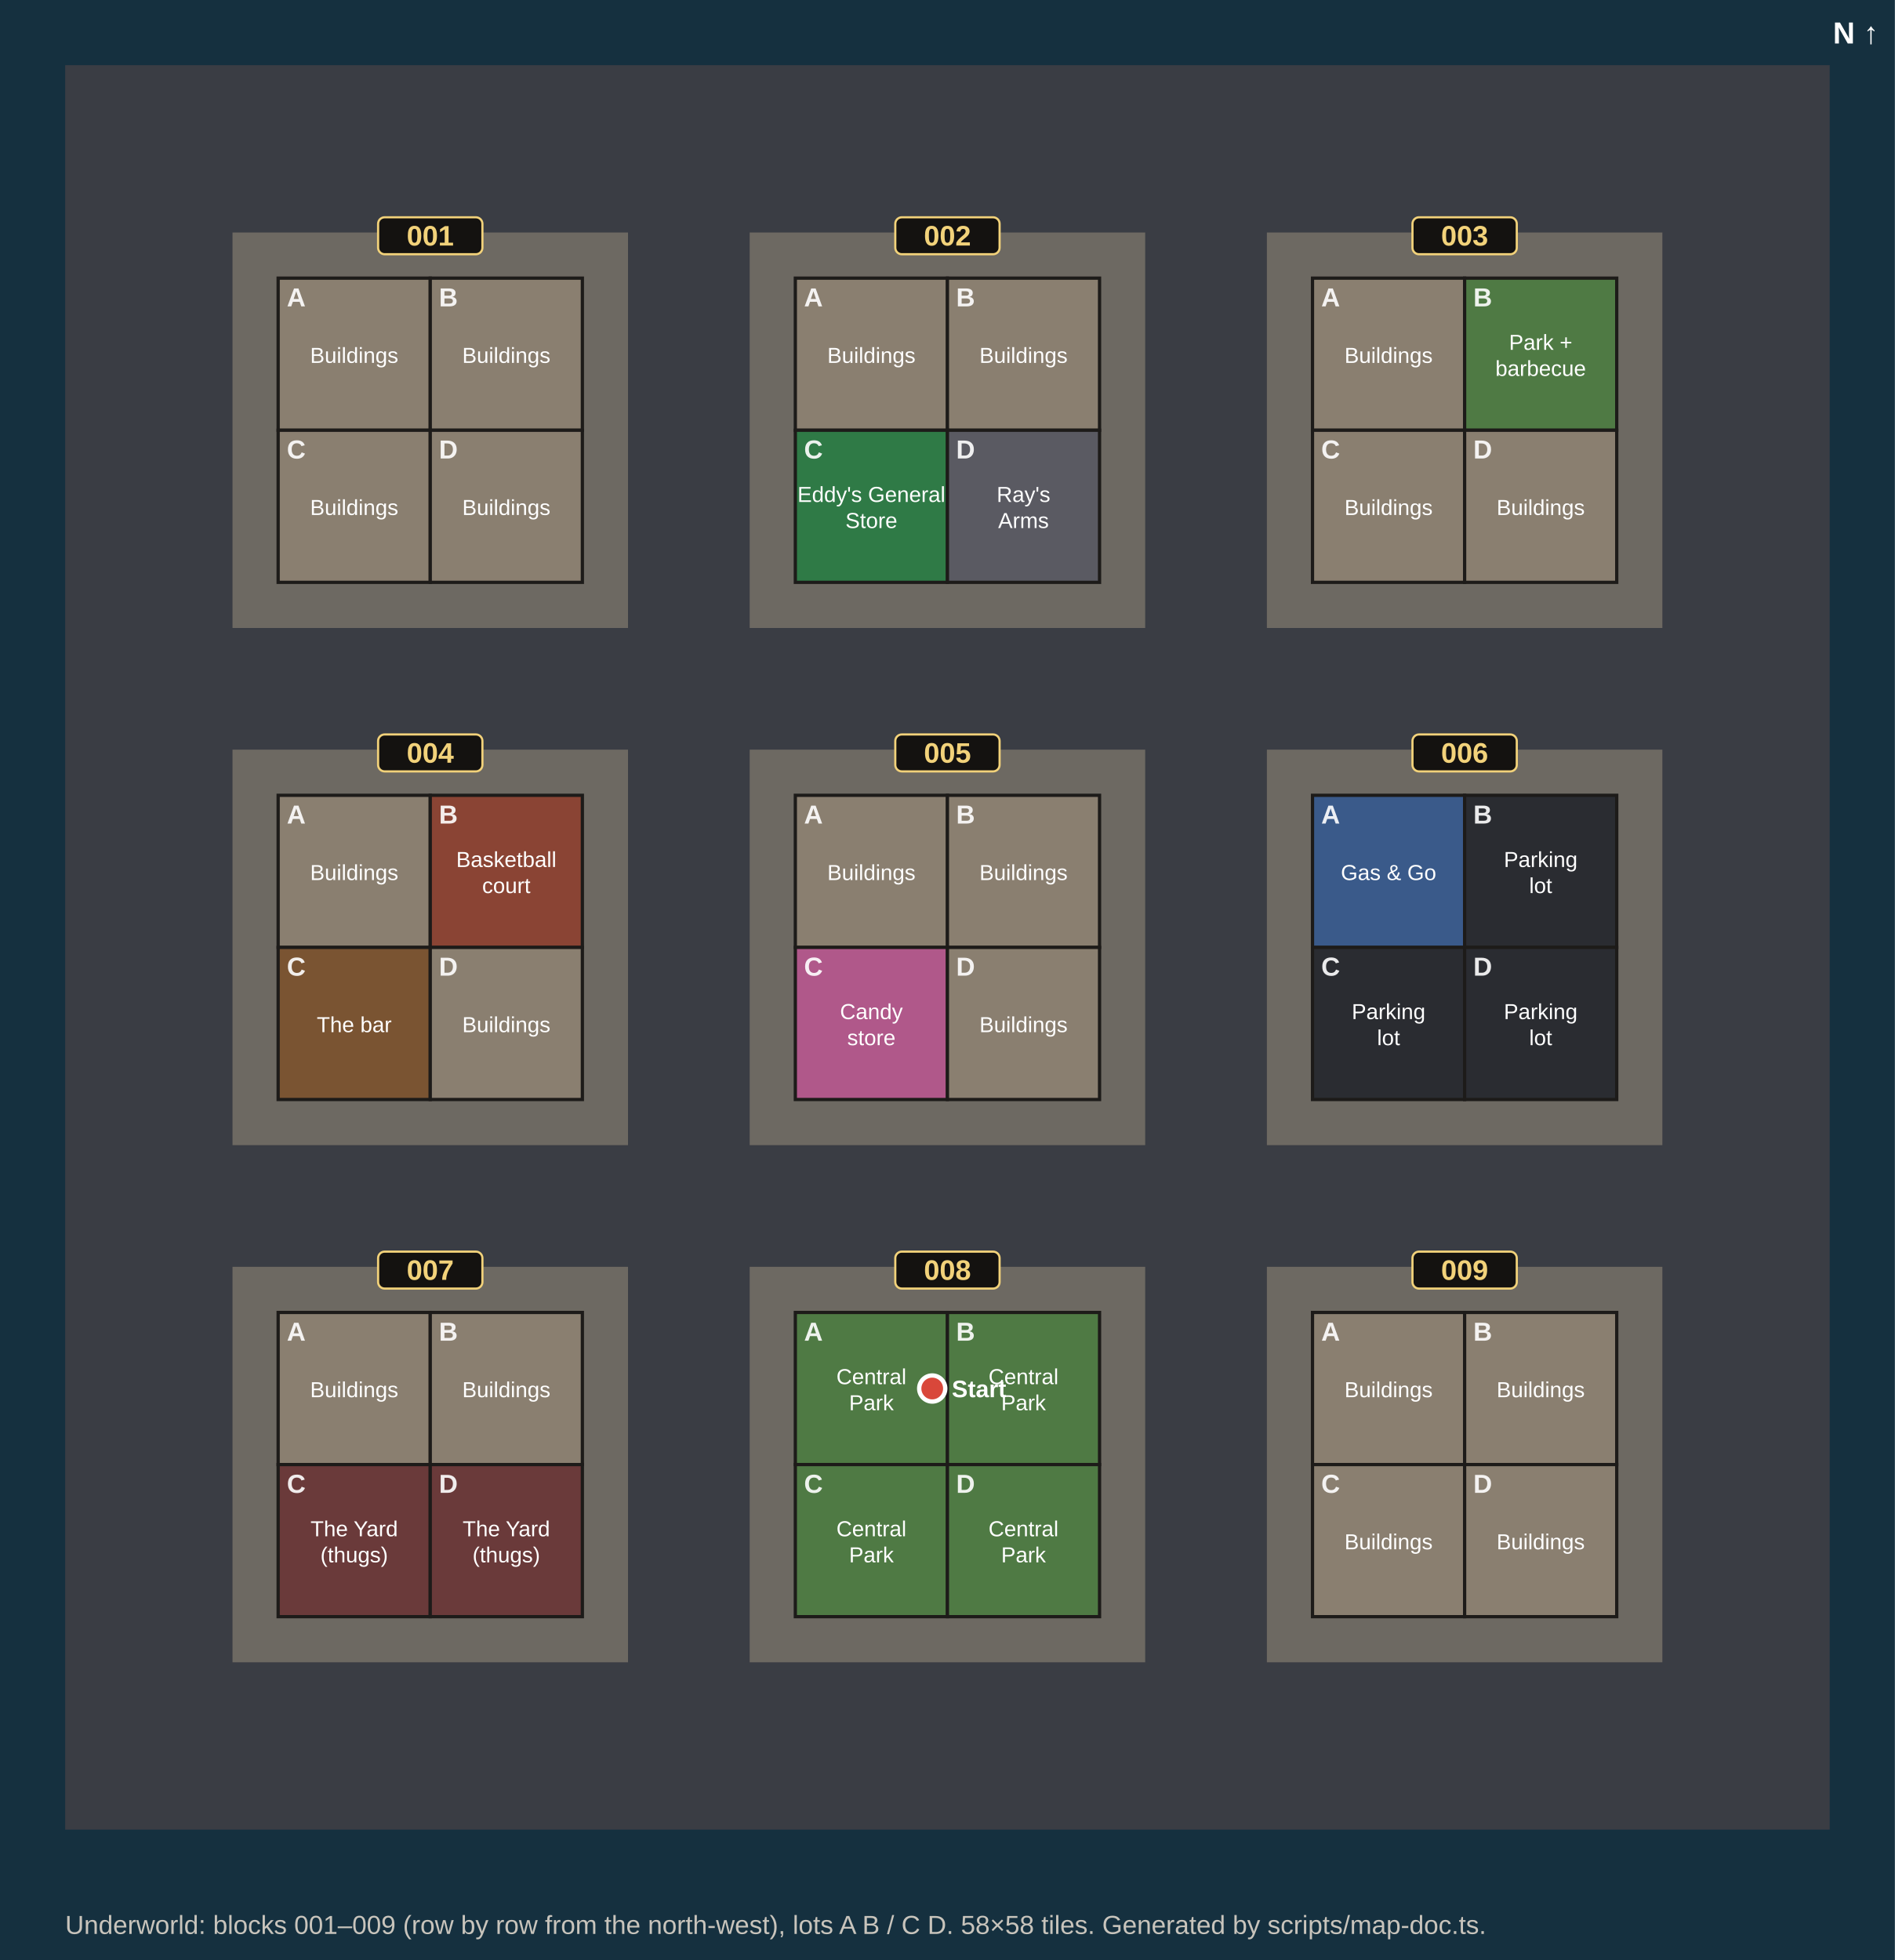
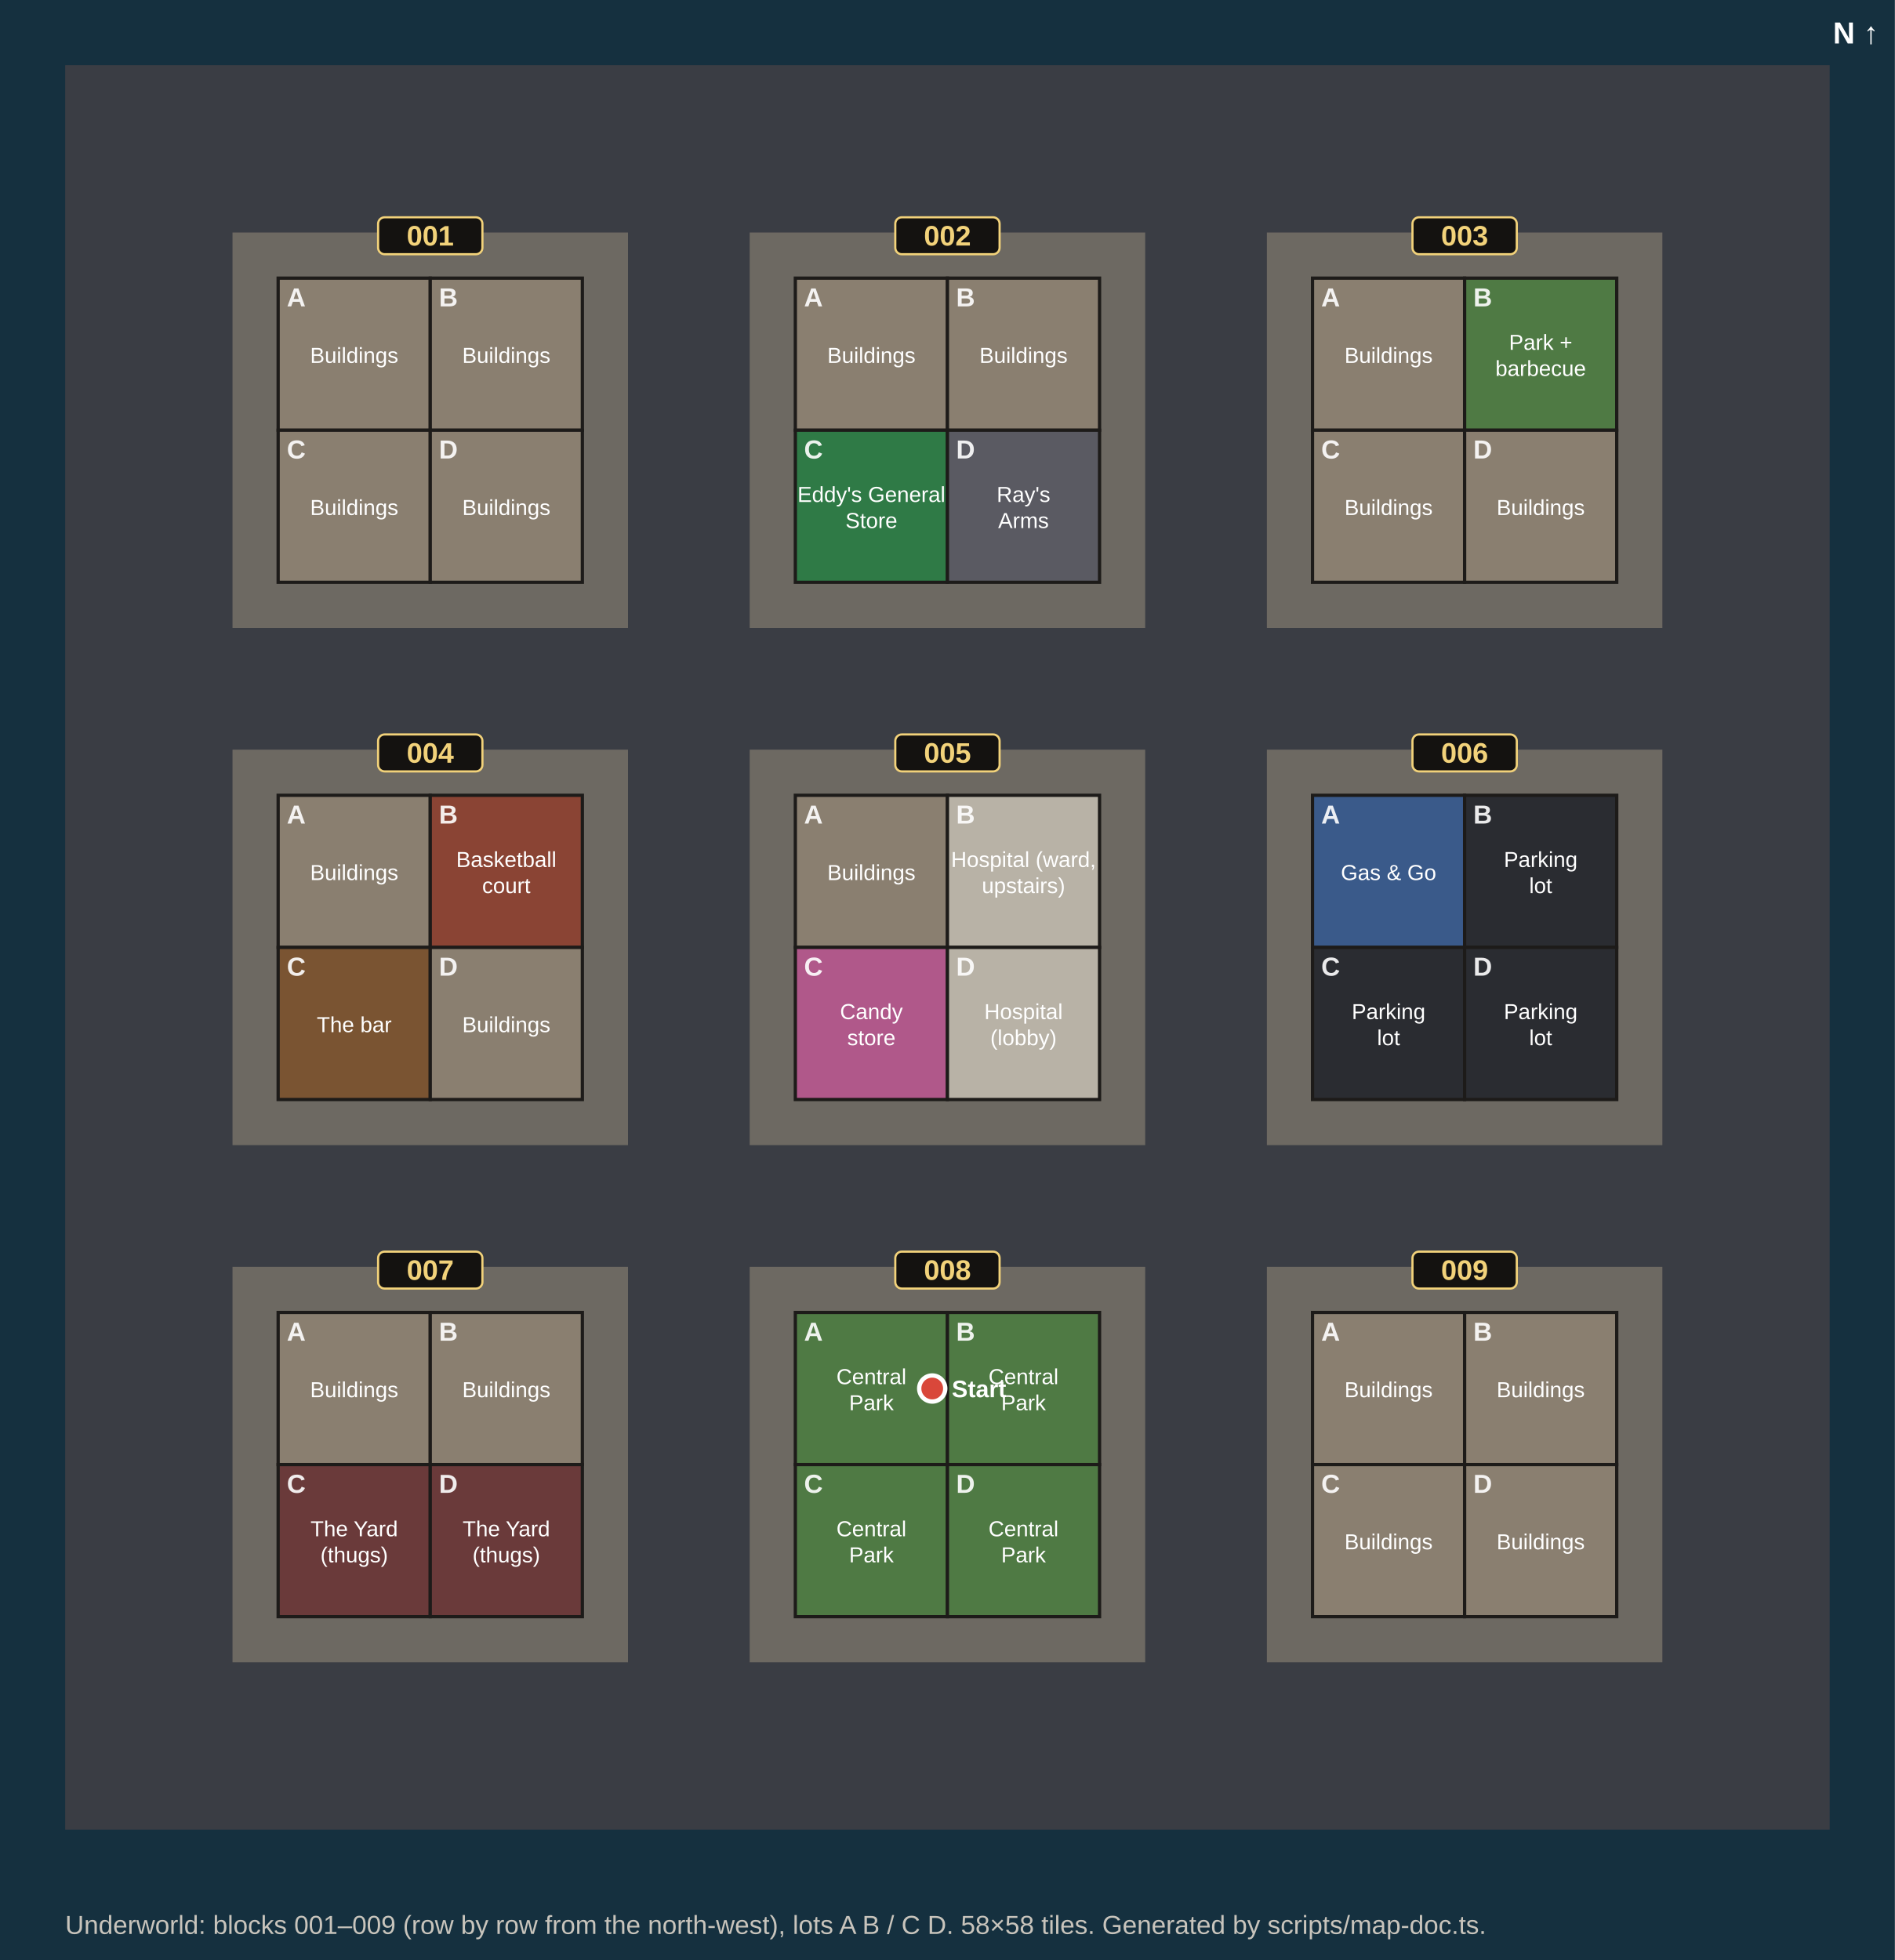
<svg xmlns="http://www.w3.org/2000/svg" width="872" height="902" viewBox="0 0 872 902" font-family="Arial, Helvetica, sans-serif">
  <rect width="872" height="902" fill="#15303f" />
  <rect x="30" y="30" width="812" height="812" fill="#3a3d44" />
  <rect x="107" y="107" width="182" height="182" fill="#6d6962" />
  <rect x="107" y="345" width="182" height="182" fill="#6d6962" />
  <rect x="107" y="583" width="182" height="182" fill="#6d6962" />
  <rect x="345" y="107" width="182" height="182" fill="#6d6962" />
  <rect x="345" y="345" width="182" height="182" fill="#6d6962" />
  <rect x="345" y="583" width="182" height="182" fill="#6d6962" />
  <rect x="583" y="107" width="182" height="182" fill="#6d6962" />
  <rect x="583" y="345" width="182" height="182" fill="#6d6962" />
  <rect x="583" y="583" width="182" height="182" fill="#6d6962" />
  <rect x="128" y="128" width="70" height="70" fill="#8a7f70" stroke="#1d1b19" stroke-width="1.5" />
  <rect x="198" y="128" width="70" height="70" fill="#8a7f70" stroke="#1d1b19" stroke-width="1.5" />
  <rect x="128" y="198" width="70" height="70" fill="#8a7f70" stroke="#1d1b19" stroke-width="1.5" />
  <rect x="198" y="198" width="70" height="70" fill="#8a7f70" stroke="#1d1b19" stroke-width="1.5" />
  <rect x="128" y="366" width="70" height="70" fill="#8a7f70" stroke="#1d1b19" stroke-width="1.5" />
  <rect x="198" y="366" width="70" height="70" fill="#8a4434" stroke="#1d1b19" stroke-width="1.5" />
  <rect x="128" y="436" width="70" height="70" fill="#7a5432" stroke="#1d1b19" stroke-width="1.5" />
  <rect x="198" y="436" width="70" height="70" fill="#8a7f70" stroke="#1d1b19" stroke-width="1.5" />
  <rect x="128" y="604" width="70" height="70" fill="#8a7f70" stroke="#1d1b19" stroke-width="1.5" />
  <rect x="198" y="604" width="70" height="70" fill="#8a7f70" stroke="#1d1b19" stroke-width="1.5" />
  <rect x="128" y="674" width="70" height="70" fill="#6a3a3a" stroke="#1d1b19" stroke-width="1.5" />
  <rect x="198" y="674" width="70" height="70" fill="#6a3a3a" stroke="#1d1b19" stroke-width="1.5" />
  <rect x="366" y="128" width="70" height="70" fill="#8a7f70" stroke="#1d1b19" stroke-width="1.5" />
  <rect x="436" y="128" width="70" height="70" fill="#8a7f70" stroke="#1d1b19" stroke-width="1.5" />
  <rect x="366" y="198" width="70" height="70" fill="#2f7a46" stroke="#1d1b19" stroke-width="1.5" />
  <rect x="436" y="198" width="70" height="70" fill="#5a5a62" stroke="#1d1b19" stroke-width="1.5" />
  <rect x="366" y="366" width="70" height="70" fill="#8a7f70" stroke="#1d1b19" stroke-width="1.5" />
-   <rect x="436" y="366" width="70" height="70" fill="#8a7f70" stroke="#1d1b19" stroke-width="1.5" />
+   <rect x="436" y="366" width="70" height="70" fill="#b8b2a6" stroke="#1d1b19" stroke-width="1.5" />
  <rect x="366" y="436" width="70" height="70" fill="#b0588a" stroke="#1d1b19" stroke-width="1.5" />
-   <rect x="436" y="436" width="70" height="70" fill="#8a7f70" stroke="#1d1b19" stroke-width="1.5" />
+   <rect x="436" y="436" width="70" height="70" fill="#b8b2a6" stroke="#1d1b19" stroke-width="1.5" />
  <rect x="366" y="604" width="70" height="70" fill="#4f7a44" stroke="#1d1b19" stroke-width="1.5" />
  <rect x="436" y="604" width="70" height="70" fill="#4f7a44" stroke="#1d1b19" stroke-width="1.5" />
  <rect x="366" y="674" width="70" height="70" fill="#4f7a44" stroke="#1d1b19" stroke-width="1.5" />
  <rect x="436" y="674" width="70" height="70" fill="#4f7a44" stroke="#1d1b19" stroke-width="1.5" />
  <rect x="604" y="128" width="70" height="70" fill="#8a7f70" stroke="#1d1b19" stroke-width="1.5" />
  <rect x="674" y="128" width="70" height="70" fill="#4f7a44" stroke="#1d1b19" stroke-width="1.5" />
  <rect x="604" y="198" width="70" height="70" fill="#8a7f70" stroke="#1d1b19" stroke-width="1.5" />
  <rect x="674" y="198" width="70" height="70" fill="#8a7f70" stroke="#1d1b19" stroke-width="1.5" />
  <rect x="604" y="366" width="70" height="70" fill="#3a5a8a" stroke="#1d1b19" stroke-width="1.5" />
  <rect x="674" y="366" width="70" height="70" fill="#2a2c31" stroke="#1d1b19" stroke-width="1.5" />
  <rect x="604" y="436" width="70" height="70" fill="#2a2c31" stroke="#1d1b19" stroke-width="1.5" />
  <rect x="674" y="436" width="70" height="70" fill="#2a2c31" stroke="#1d1b19" stroke-width="1.5" />
  <rect x="604" y="604" width="70" height="70" fill="#8a7f70" stroke="#1d1b19" stroke-width="1.5" />
  <rect x="674" y="604" width="70" height="70" fill="#8a7f70" stroke="#1d1b19" stroke-width="1.5" />
  <rect x="604" y="674" width="70" height="70" fill="#8a7f70" stroke="#1d1b19" stroke-width="1.5" />
  <rect x="674" y="674" width="70" height="70" fill="#8a7f70" stroke="#1d1b19" stroke-width="1.5" />
  <text x="132" y="141" font-size="12" font-weight="700" fill="#ffffff" opacity="0.9">A</text>
  <text x="163" y="167" font-size="10" text-anchor="middle" fill="#ffffff">Buildings</text>
  <text x="202" y="141" font-size="12" font-weight="700" fill="#ffffff" opacity="0.9">B</text>
  <text x="233" y="167" font-size="10" text-anchor="middle" fill="#ffffff">Buildings</text>
  <text x="132" y="211" font-size="12" font-weight="700" fill="#ffffff" opacity="0.9">C</text>
  <text x="163" y="237" font-size="10" text-anchor="middle" fill="#ffffff">Buildings</text>
  <text x="202" y="211" font-size="12" font-weight="700" fill="#ffffff" opacity="0.9">D</text>
  <text x="233" y="237" font-size="10" text-anchor="middle" fill="#ffffff">Buildings</text>
  <text x="132" y="379" font-size="12" font-weight="700" fill="#ffffff" opacity="0.9">A</text>
  <text x="163" y="405" font-size="10" text-anchor="middle" fill="#ffffff">Buildings</text>
  <text x="202" y="379" font-size="12" font-weight="700" fill="#ffffff" opacity="0.9">B</text>
  <text x="233" y="399" font-size="10" text-anchor="middle" fill="#ffffff">Basketball</text>
  <text x="233" y="411" font-size="10" text-anchor="middle" fill="#ffffff">court</text>
  <text x="132" y="449" font-size="12" font-weight="700" fill="#ffffff" opacity="0.9">C</text>
  <text x="163" y="475" font-size="10" text-anchor="middle" fill="#ffffff">The bar</text>
  <text x="202" y="449" font-size="12" font-weight="700" fill="#ffffff" opacity="0.9">D</text>
  <text x="233" y="475" font-size="10" text-anchor="middle" fill="#ffffff">Buildings</text>
  <text x="132" y="617" font-size="12" font-weight="700" fill="#ffffff" opacity="0.9">A</text>
  <text x="163" y="643" font-size="10" text-anchor="middle" fill="#ffffff">Buildings</text>
  <text x="202" y="617" font-size="12" font-weight="700" fill="#ffffff" opacity="0.9">B</text>
  <text x="233" y="643" font-size="10" text-anchor="middle" fill="#ffffff">Buildings</text>
  <text x="132" y="687" font-size="12" font-weight="700" fill="#ffffff" opacity="0.9">C</text>
  <text x="163" y="707" font-size="10" text-anchor="middle" fill="#ffffff">The Yard</text>
  <text x="163" y="719" font-size="10" text-anchor="middle" fill="#ffffff">(thugs)</text>
  <text x="202" y="687" font-size="12" font-weight="700" fill="#ffffff" opacity="0.9">D</text>
  <text x="233" y="707" font-size="10" text-anchor="middle" fill="#ffffff">The Yard</text>
  <text x="233" y="719" font-size="10" text-anchor="middle" fill="#ffffff">(thugs)</text>
  <text x="370" y="141" font-size="12" font-weight="700" fill="#ffffff" opacity="0.9">A</text>
  <text x="401" y="167" font-size="10" text-anchor="middle" fill="#ffffff">Buildings</text>
  <text x="440" y="141" font-size="12" font-weight="700" fill="#ffffff" opacity="0.9">B</text>
  <text x="471" y="167" font-size="10" text-anchor="middle" fill="#ffffff">Buildings</text>
  <text x="370" y="211" font-size="12" font-weight="700" fill="#ffffff" opacity="0.9">C</text>
  <text x="401" y="231" font-size="10" text-anchor="middle" fill="#ffffff">Eddy's General</text>
  <text x="401" y="243" font-size="10" text-anchor="middle" fill="#ffffff">Store</text>
  <text x="440" y="211" font-size="12" font-weight="700" fill="#ffffff" opacity="0.9">D</text>
  <text x="471" y="231" font-size="10" text-anchor="middle" fill="#ffffff">Ray's</text>
  <text x="471" y="243" font-size="10" text-anchor="middle" fill="#ffffff">Arms</text>
  <text x="370" y="379" font-size="12" font-weight="700" fill="#ffffff" opacity="0.9">A</text>
  <text x="401" y="405" font-size="10" text-anchor="middle" fill="#ffffff">Buildings</text>
  <text x="440" y="379" font-size="12" font-weight="700" fill="#ffffff" opacity="0.9">B</text>
-   <text x="471" y="405" font-size="10" text-anchor="middle" fill="#ffffff">Buildings</text>
+   <text x="471" y="399" font-size="10" text-anchor="middle" fill="#ffffff">Hospital (ward,</text>
+   <text x="471" y="411" font-size="10" text-anchor="middle" fill="#ffffff">upstairs)</text>
  <text x="370" y="449" font-size="12" font-weight="700" fill="#ffffff" opacity="0.9">C</text>
  <text x="401" y="469" font-size="10" text-anchor="middle" fill="#ffffff">Candy</text>
  <text x="401" y="481" font-size="10" text-anchor="middle" fill="#ffffff">store</text>
  <text x="440" y="449" font-size="12" font-weight="700" fill="#ffffff" opacity="0.9">D</text>
-   <text x="471" y="475" font-size="10" text-anchor="middle" fill="#ffffff">Buildings</text>
+   <text x="471" y="469" font-size="10" text-anchor="middle" fill="#ffffff">Hospital</text>
+   <text x="471" y="481" font-size="10" text-anchor="middle" fill="#ffffff">(lobby)</text>
  <text x="370" y="617" font-size="12" font-weight="700" fill="#ffffff" opacity="0.9">A</text>
  <text x="401" y="637" font-size="10" text-anchor="middle" fill="#ffffff">Central</text>
  <text x="401" y="649" font-size="10" text-anchor="middle" fill="#ffffff">Park</text>
  <text x="440" y="617" font-size="12" font-weight="700" fill="#ffffff" opacity="0.9">B</text>
  <text x="471" y="637" font-size="10" text-anchor="middle" fill="#ffffff">Central</text>
  <text x="471" y="649" font-size="10" text-anchor="middle" fill="#ffffff">Park</text>
  <text x="370" y="687" font-size="12" font-weight="700" fill="#ffffff" opacity="0.9">C</text>
  <text x="401" y="707" font-size="10" text-anchor="middle" fill="#ffffff">Central</text>
  <text x="401" y="719" font-size="10" text-anchor="middle" fill="#ffffff">Park</text>
  <text x="440" y="687" font-size="12" font-weight="700" fill="#ffffff" opacity="0.9">D</text>
  <text x="471" y="707" font-size="10" text-anchor="middle" fill="#ffffff">Central</text>
  <text x="471" y="719" font-size="10" text-anchor="middle" fill="#ffffff">Park</text>
  <text x="608" y="141" font-size="12" font-weight="700" fill="#ffffff" opacity="0.9">A</text>
  <text x="639" y="167" font-size="10" text-anchor="middle" fill="#ffffff">Buildings</text>
  <text x="678" y="141" font-size="12" font-weight="700" fill="#ffffff" opacity="0.9">B</text>
  <text x="709" y="161" font-size="10" text-anchor="middle" fill="#ffffff">Park +</text>
  <text x="709" y="173" font-size="10" text-anchor="middle" fill="#ffffff">barbecue</text>
  <text x="608" y="211" font-size="12" font-weight="700" fill="#ffffff" opacity="0.9">C</text>
  <text x="639" y="237" font-size="10" text-anchor="middle" fill="#ffffff">Buildings</text>
  <text x="678" y="211" font-size="12" font-weight="700" fill="#ffffff" opacity="0.9">D</text>
  <text x="709" y="237" font-size="10" text-anchor="middle" fill="#ffffff">Buildings</text>
  <text x="608" y="379" font-size="12" font-weight="700" fill="#ffffff" opacity="0.9">A</text>
  <text x="639" y="405" font-size="10" text-anchor="middle" fill="#ffffff">Gas &amp; Go</text>
  <text x="678" y="379" font-size="12" font-weight="700" fill="#ffffff" opacity="0.9">B</text>
  <text x="709" y="399" font-size="10" text-anchor="middle" fill="#ffffff">Parking</text>
  <text x="709" y="411" font-size="10" text-anchor="middle" fill="#ffffff">lot</text>
  <text x="608" y="449" font-size="12" font-weight="700" fill="#ffffff" opacity="0.9">C</text>
  <text x="639" y="469" font-size="10" text-anchor="middle" fill="#ffffff">Parking</text>
  <text x="639" y="481" font-size="10" text-anchor="middle" fill="#ffffff">lot</text>
  <text x="678" y="449" font-size="12" font-weight="700" fill="#ffffff" opacity="0.9">D</text>
  <text x="709" y="469" font-size="10" text-anchor="middle" fill="#ffffff">Parking</text>
  <text x="709" y="481" font-size="10" text-anchor="middle" fill="#ffffff">lot</text>
  <text x="608" y="617" font-size="12" font-weight="700" fill="#ffffff" opacity="0.9">A</text>
  <text x="639" y="643" font-size="10" text-anchor="middle" fill="#ffffff">Buildings</text>
  <text x="678" y="617" font-size="12" font-weight="700" fill="#ffffff" opacity="0.9">B</text>
  <text x="709" y="643" font-size="10" text-anchor="middle" fill="#ffffff">Buildings</text>
  <text x="608" y="687" font-size="12" font-weight="700" fill="#ffffff" opacity="0.9">C</text>
  <text x="639" y="713" font-size="10" text-anchor="middle" fill="#ffffff">Buildings</text>
  <text x="678" y="687" font-size="12" font-weight="700" fill="#ffffff" opacity="0.9">D</text>
  <text x="709" y="713" font-size="10" text-anchor="middle" fill="#ffffff">Buildings</text>
  <rect x="174" y="100" width="48" height="17" rx="3" fill="#141210" stroke="#f2d27a" />
  <text x="198" y="113" font-size="13" font-weight="700" text-anchor="middle" fill="#f2d27a">001</text>
  <rect x="174" y="338" width="48" height="17" rx="3" fill="#141210" stroke="#f2d27a" />
  <text x="198" y="351" font-size="13" font-weight="700" text-anchor="middle" fill="#f2d27a">004</text>
  <rect x="174" y="576" width="48" height="17" rx="3" fill="#141210" stroke="#f2d27a" />
  <text x="198" y="589" font-size="13" font-weight="700" text-anchor="middle" fill="#f2d27a">007</text>
  <rect x="412" y="100" width="48" height="17" rx="3" fill="#141210" stroke="#f2d27a" />
  <text x="436" y="113" font-size="13" font-weight="700" text-anchor="middle" fill="#f2d27a">002</text>
  <rect x="412" y="338" width="48" height="17" rx="3" fill="#141210" stroke="#f2d27a" />
  <text x="436" y="351" font-size="13" font-weight="700" text-anchor="middle" fill="#f2d27a">005</text>
  <rect x="412" y="576" width="48" height="17" rx="3" fill="#141210" stroke="#f2d27a" />
  <text x="436" y="589" font-size="13" font-weight="700" text-anchor="middle" fill="#f2d27a">008</text>
  <rect x="650" y="100" width="48" height="17" rx="3" fill="#141210" stroke="#f2d27a" />
  <text x="674" y="113" font-size="13" font-weight="700" text-anchor="middle" fill="#f2d27a">003</text>
  <rect x="650" y="338" width="48" height="17" rx="3" fill="#141210" stroke="#f2d27a" />
  <text x="674" y="351" font-size="13" font-weight="700" text-anchor="middle" fill="#f2d27a">006</text>
  <rect x="650" y="576" width="48" height="17" rx="3" fill="#141210" stroke="#f2d27a" />
  <text x="674" y="589" font-size="13" font-weight="700" text-anchor="middle" fill="#f2d27a">009</text>
  <circle cx="429" cy="639" r="6" fill="#d9473a" stroke="#ffffff" stroke-width="2" />
  <text x="438" y="643" font-size="11" font-weight="700" fill="#ffffff">Start</text>
  <text x="854" y="20" font-size="14" font-weight="700" text-anchor="middle" fill="#ffffff">N ↑</text>
  <text x="30" y="890" font-size="12" fill="#c8c4bc">Underworld: blocks 001–009 (row by row from the north-west), lots A B / C D. 58×58 tiles. Generated by scripts/map-doc.ts.</text>
</svg>
